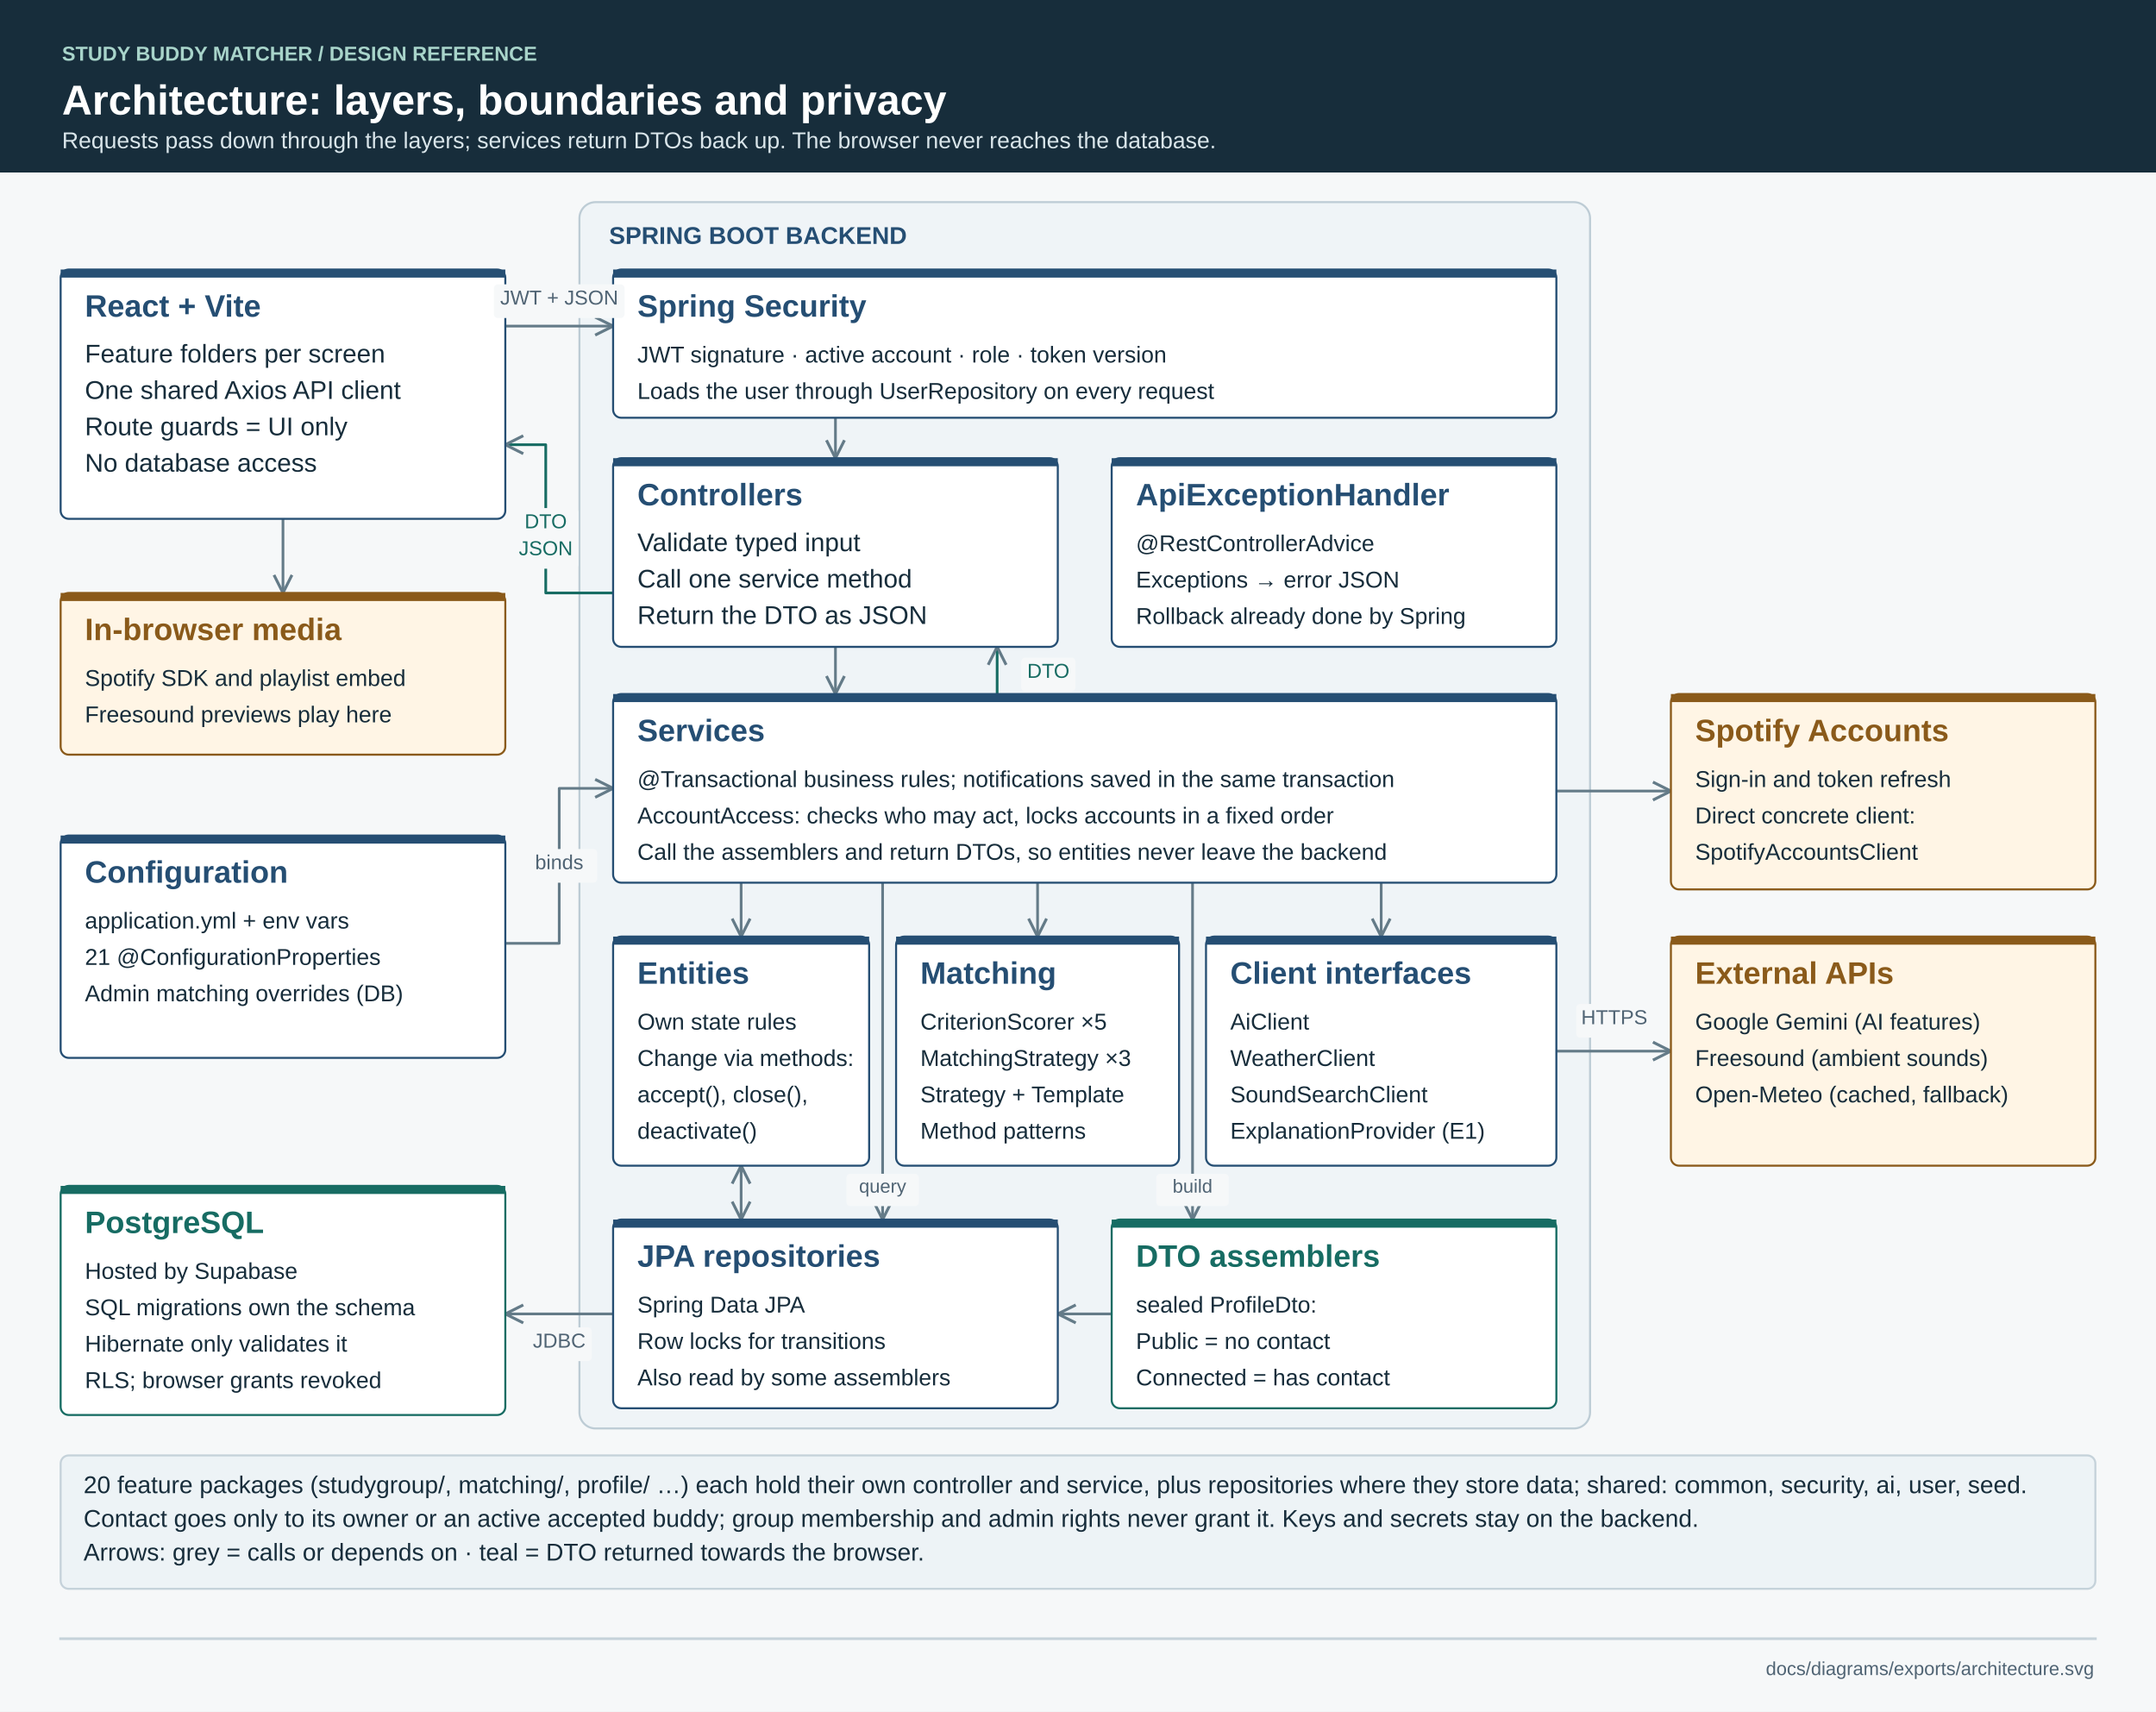
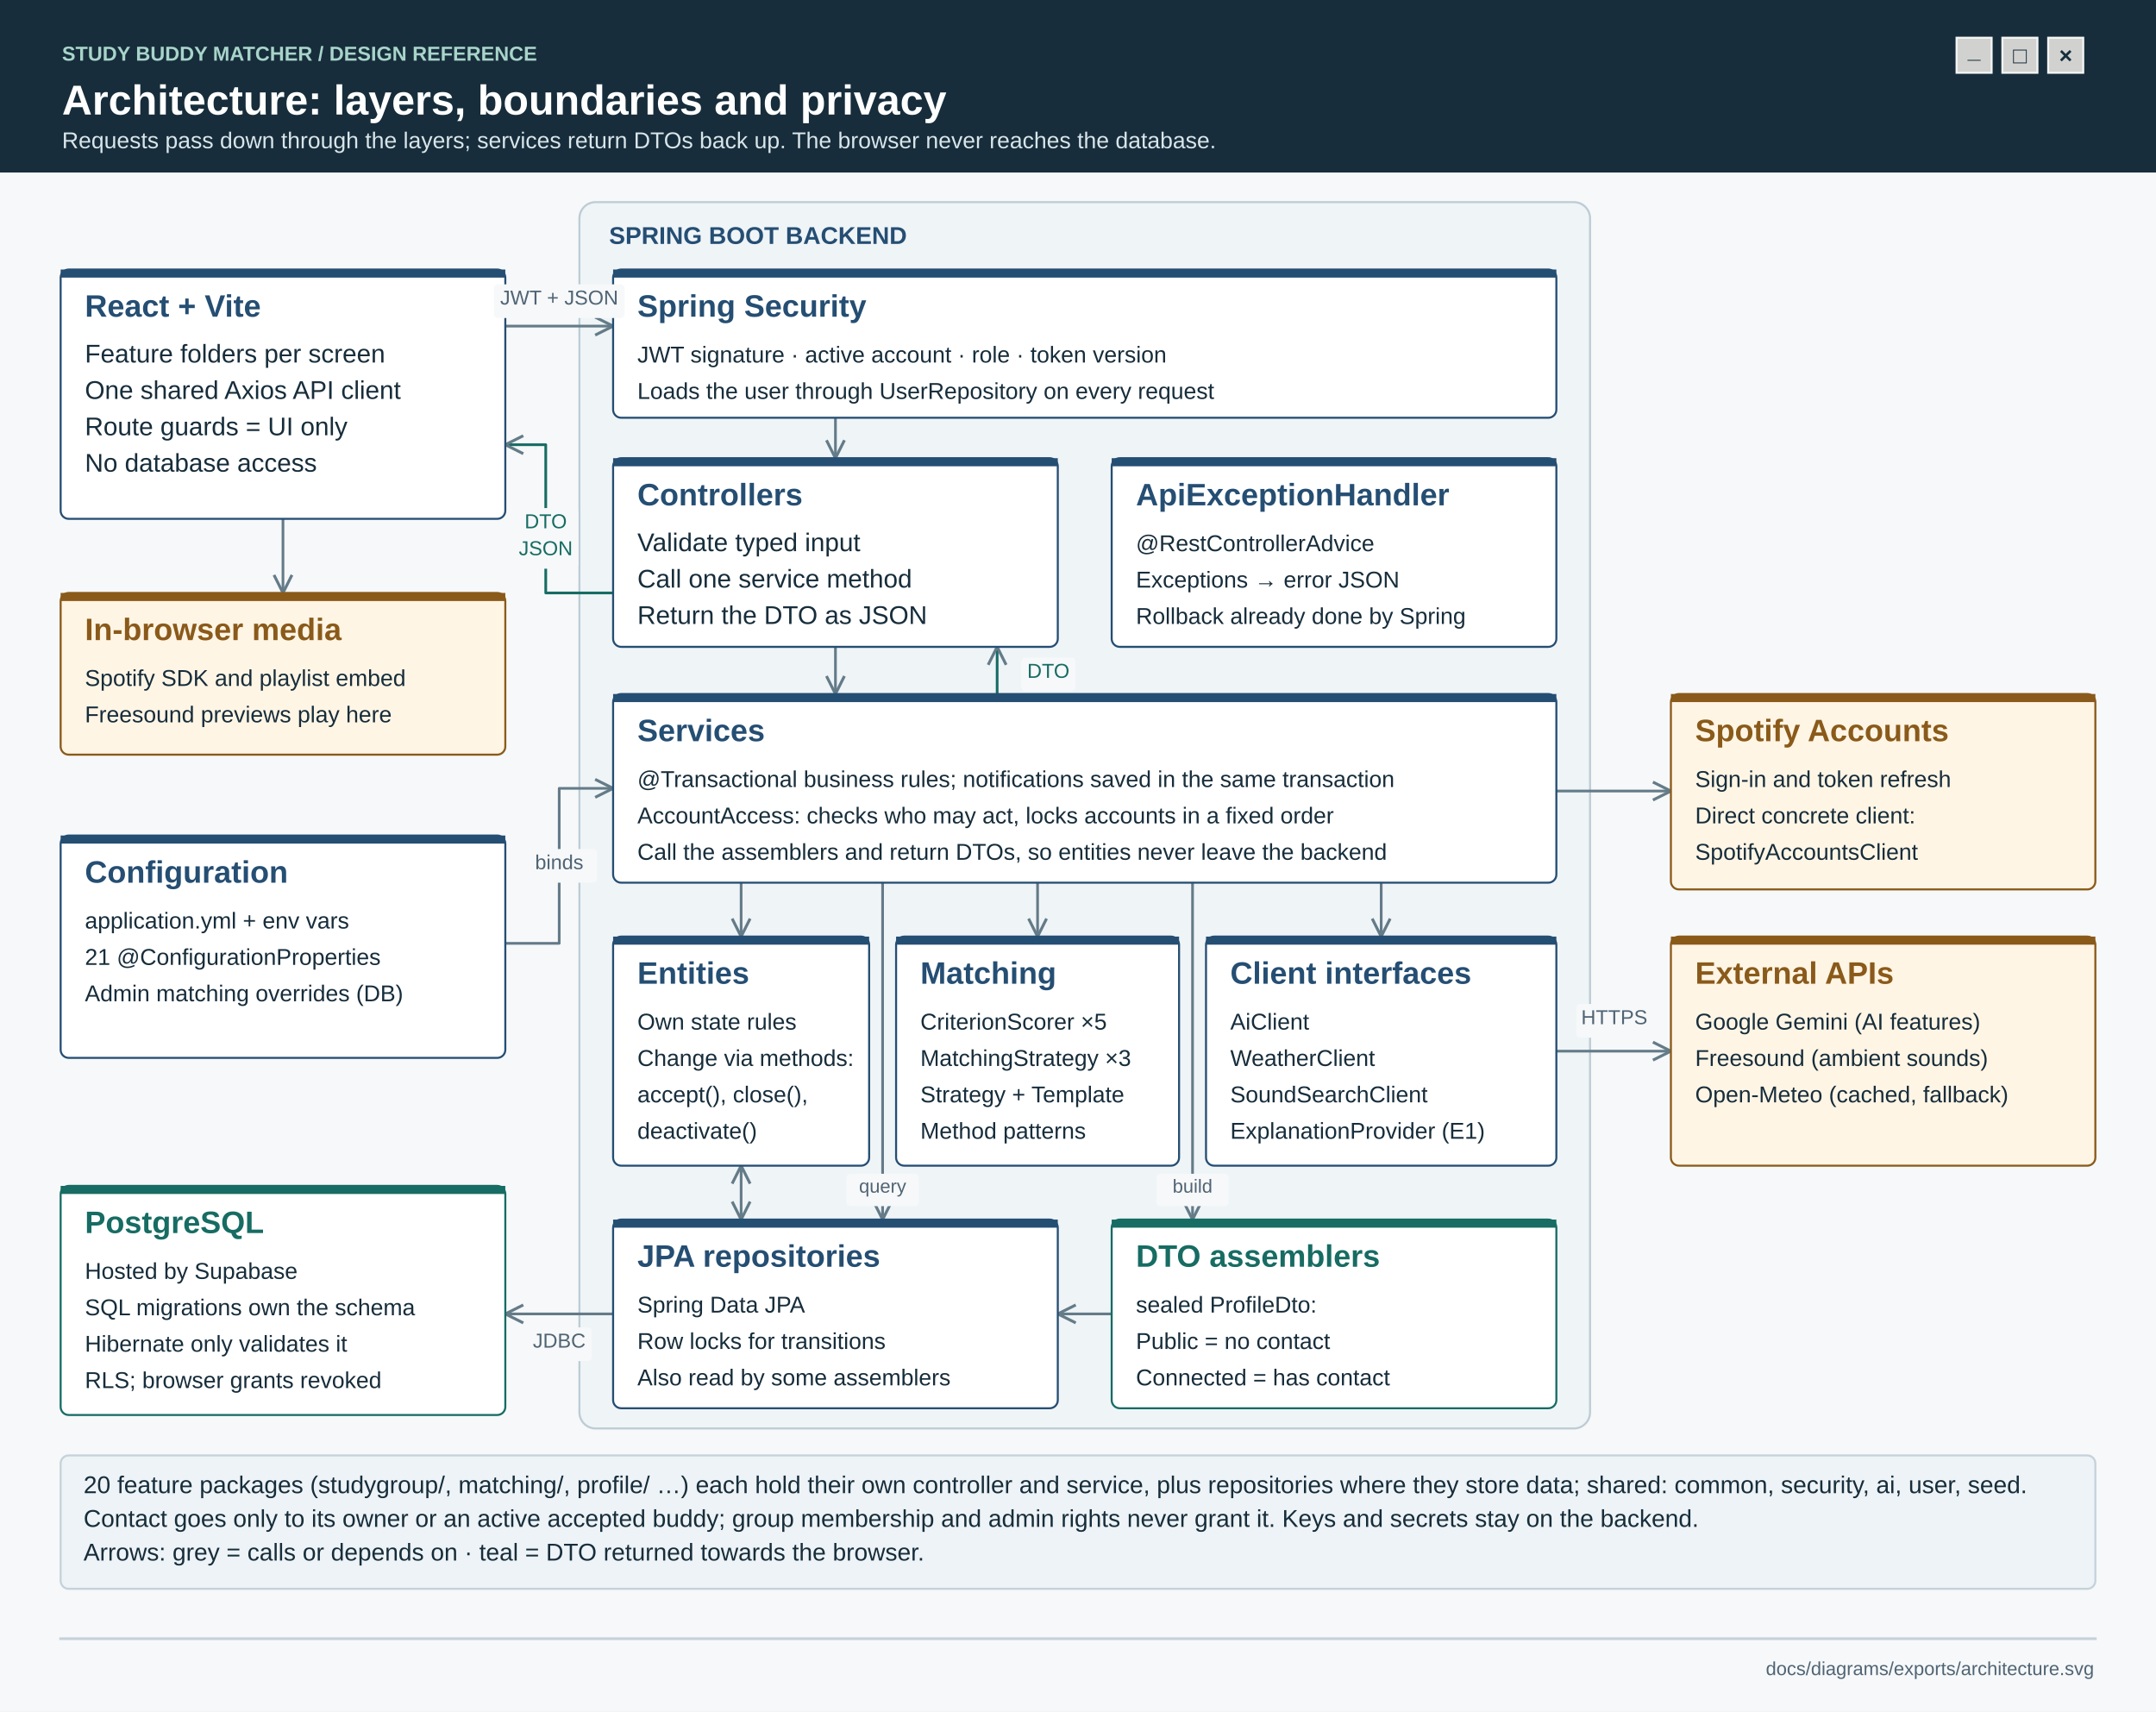
<svg xmlns="http://www.w3.org/2000/svg" width="1600" height="1270" viewBox="0 0 1600 1270" role="img" aria-labelledby="title description">
  <defs>
    <marker id="arrow" viewBox="0 0 12 12" refX="11" refY="6" markerWidth="8" markerHeight="8" orient="auto-start-reverse">
      <path d="M 1 1 L 11 6 L 1 11" fill="none" stroke="#647b88" stroke-width="1.6" />
+     </marker>
+     <marker id="solid" viewBox="0 0 12 12" refX="11" refY="6" markerWidth="9" markerHeight="9" orient="auto-start-reverse">
+       <path d="M 1 1 L 11 6 L 1 11 Z" fill="#647b88" stroke="#647b88" stroke-width="1" />
    </marker>
    <marker id="triangle" viewBox="0 0 14 14" refX="13" refY="7" markerWidth="12" markerHeight="12" orient="auto-start-reverse">
      <path d="M 1 1 L 13 7 L 1 13 Z" fill="white" stroke="#647b88" stroke-width="1.4" />
    </marker>
    <marker id="diamond" viewBox="0 0 16 12" refX="1" refY="6" markerWidth="13" markerHeight="10" orient="auto-start-reverse">
      <path d="M 1 6 L 8 1 L 15 6 L 8 11 Z" fill="#647b88" stroke="#647b88" />
    </marker>
  </defs>
  <g font-family="Tahoma, Verdana, Arial, sans-serif">
    <rect x="0" y="0" width="1600" height="1270" rx="0" fill="#f6f8f9" stroke="none" stroke-width="1.5" />
    <rect x="0" y="0" width="1600" height="128" rx="0" fill="#172d3b" stroke="none" stroke-width="1.5" />
+     <rect x="1452" y="28" width="26" height="26" rx="0" fill="#d1d2d0" stroke="#f4f5f4" stroke-width="1.5" />
+     <text x="1465" y="43" font-size="17" fill="#172d3b" font-weight="700" text-anchor="middle">_</text>
+     <rect x="1486" y="28" width="26" height="26" rx="0" fill="#d1d2d0" stroke="#f4f5f4" stroke-width="1.5" />
+     <text x="1499" y="47" font-size="17" fill="#172d3b" font-weight="700" text-anchor="middle">□</text>
+     <rect x="1520" y="28" width="26" height="26" rx="0" fill="#d1d2d0" stroke="#f4f5f4" stroke-width="1.5" />
+     <text x="1533" y="47" font-size="17" fill="#172d3b" font-weight="700" text-anchor="middle">×</text>
    <rect x="430" y="150" width="750" height="910" rx="12" fill="#eff4f7" stroke="#bdccd5" stroke-width="1.5" />
    <polyline points="44,1216 1556,1216" fill="none" stroke="#c5d2da" stroke-width="2" stroke-linejoin="round" />
    <polyline points="375,242 455,242" fill="none" stroke="#647b88" stroke-width="2" stroke-linejoin="round" marker-end="url(#arrow)" />
    <polyline points="620,310 620,340" fill="none" stroke="#647b88" stroke-width="2" stroke-linejoin="round" marker-end="url(#arrow)" />
    <polyline points="620,480 620,515" fill="none" stroke="#647b88" stroke-width="2" stroke-linejoin="round" marker-end="url(#arrow)" />
    <polyline points="550,655 550,695" fill="none" stroke="#647b88" stroke-width="2" stroke-linejoin="round" marker-end="url(#arrow)" />
    <polyline points="770,655 770,695" fill="none" stroke="#647b88" stroke-width="2" stroke-linejoin="round" marker-end="url(#arrow)" />
    <polyline points="1025,655 1025,695" fill="none" stroke="#647b88" stroke-width="2" stroke-linejoin="round" marker-end="url(#arrow)" />
    <polyline points="655,655 655,905" fill="none" stroke="#647b88" stroke-width="2" stroke-linejoin="round" marker-end="url(#arrow)" />
    <polyline points="885,655 885,905" fill="none" stroke="#647b88" stroke-width="2" stroke-linejoin="round" marker-end="url(#arrow)" />
    <polyline points="550,865 550,905" fill="none" stroke="#647b88" stroke-width="2" stroke-linejoin="round" marker-end="url(#arrow)" marker-start="url(#arrow)" />
    <polyline points="825,975 785,975" fill="none" stroke="#647b88" stroke-width="2" stroke-linejoin="round" marker-end="url(#arrow)" />
    <polyline points="455,975 375,975" fill="none" stroke="#647b88" stroke-width="2" stroke-linejoin="round" marker-end="url(#arrow)" />
    <polyline points="375,700 415,700 415,585 455,585" fill="none" stroke="#647b88" stroke-width="2" stroke-linejoin="round" marker-end="url(#arrow)" />
    <polyline points="210,385 210,440" fill="none" stroke="#647b88" stroke-width="2" stroke-linejoin="round" marker-end="url(#arrow)" />
    <polyline points="1155,587 1240,587" fill="none" stroke="#647b88" stroke-width="2" stroke-linejoin="round" marker-end="url(#arrow)" />
    <polyline points="1155,780 1240,780" fill="none" stroke="#647b88" stroke-width="2" stroke-linejoin="round" marker-end="url(#arrow)" />
    <polyline points="740,515 740,480" fill="none" stroke="#176c63" stroke-width="2" stroke-linejoin="round" marker-end="url(#arrow)" />
    <polyline points="455,440 405,440 405,330 375,330" fill="none" stroke="#176c63" stroke-width="2" stroke-linejoin="round" marker-end="url(#arrow)" />
    <rect x="45" y="200" width="330" height="185" rx="6" fill="white" stroke="#254e73" stroke-width="1.5" data-node="box" />
    <rect x="45" y="200" width="330" height="6" rx="0" fill="#254e73" stroke="none" stroke-width="1.5" />
    <rect x="45" y="440" width="330" height="120" rx="6" fill="#fff5e5" stroke="#8a5a1a" stroke-width="1.5" data-node="box" />
    <rect x="45" y="440" width="330" height="6" rx="0" fill="#8a5a1a" stroke="none" stroke-width="1.5" />
    <rect x="45" y="620" width="330" height="165" rx="6" fill="white" stroke="#254e73" stroke-width="1.5" data-node="box" />
    <rect x="45" y="620" width="330" height="6" rx="0" fill="#254e73" stroke="none" stroke-width="1.5" />
    <rect x="45" y="880" width="330" height="170" rx="6" fill="white" stroke="#176c63" stroke-width="1.5" data-node="box" />
    <rect x="45" y="880" width="330" height="6" rx="0" fill="#176c63" stroke="none" stroke-width="1.5" />
    <rect x="455" y="200" width="700" height="110" rx="6" fill="white" stroke="#254e73" stroke-width="1.5" data-node="box" />
    <rect x="455" y="200" width="700" height="6" rx="0" fill="#254e73" stroke="none" stroke-width="1.5" />
    <rect x="455" y="340" width="330" height="140" rx="6" fill="white" stroke="#254e73" stroke-width="1.5" data-node="box" />
    <rect x="455" y="340" width="330" height="6" rx="0" fill="#254e73" stroke="none" stroke-width="1.5" />
    <rect x="825" y="340" width="330" height="140" rx="6" fill="white" stroke="#254e73" stroke-width="1.5" data-node="box" />
    <rect x="825" y="340" width="330" height="6" rx="0" fill="#254e73" stroke="none" stroke-width="1.5" />
    <rect x="455" y="515" width="700" height="140" rx="6" fill="white" stroke="#254e73" stroke-width="1.5" data-node="box" />
    <rect x="455" y="515" width="700" height="6" rx="0" fill="#254e73" stroke="none" stroke-width="1.5" />
    <rect x="455" y="695" width="190" height="170" rx="6" fill="white" stroke="#254e73" stroke-width="1.5" data-node="box" />
    <rect x="455" y="695" width="190" height="6" rx="0" fill="#254e73" stroke="none" stroke-width="1.5" />
    <rect x="665" y="695" width="210" height="170" rx="6" fill="white" stroke="#254e73" stroke-width="1.5" data-node="box" />
    <rect x="665" y="695" width="210" height="6" rx="0" fill="#254e73" stroke="none" stroke-width="1.5" />
    <rect x="895" y="695" width="260" height="170" rx="6" fill="white" stroke="#254e73" stroke-width="1.5" data-node="box" />
    <rect x="895" y="695" width="260" height="6" rx="0" fill="#254e73" stroke="none" stroke-width="1.5" />
    <rect x="455" y="905" width="330" height="140" rx="6" fill="white" stroke="#254e73" stroke-width="1.5" data-node="box" />
    <rect x="455" y="905" width="330" height="6" rx="0" fill="#254e73" stroke="none" stroke-width="1.5" />
    <rect x="825" y="905" width="330" height="140" rx="6" fill="white" stroke="#176c63" stroke-width="1.5" data-node="box" />
    <rect x="825" y="905" width="330" height="6" rx="0" fill="#176c63" stroke="none" stroke-width="1.5" />
    <rect x="1240" y="515" width="315" height="145" rx="6" fill="#fff5e5" stroke="#8a5a1a" stroke-width="1.5" data-node="box" />
    <rect x="1240" y="515" width="315" height="6" rx="0" fill="#8a5a1a" stroke="none" stroke-width="1.5" />
    <rect x="1240" y="695" width="315" height="170" rx="6" fill="#fff5e5" stroke="#8a5a1a" stroke-width="1.5" data-node="box" />
    <rect x="1240" y="695" width="315" height="6" rx="0" fill="#8a5a1a" stroke="none" stroke-width="1.5" />
    <rect x="45" y="1080" width="1510" height="99" rx="6" fill="#edf3f6" stroke="#c5d2da" stroke-width="1.5" />
    <text x="46" y="45" font-size="15" fill="#a8d4ca" font-weight="700" text-anchor="start">STUDY BUDDY MATCHER  /  DESIGN REFERENCE</text>
    <text x="46" y="85" font-size="31" fill="#ffffff" font-weight="700" text-anchor="start">Architecture: layers, boundaries and privacy</text>
    <text x="46" y="110" font-size="17" fill="#d9e5ea" font-weight="400" text-anchor="start">Requests pass down through the layers; services return DTOs back up. The browser never reaches the database.</text>
    <text x="1554" y="1243" font-size="14" fill="#506474" font-weight="400" text-anchor="end">docs/diagrams/exports/architecture.svg</text>
    <text x="452" y="181" font-size="18" fill="#254e73" font-weight="700" text-anchor="start">SPRING BOOT BACKEND</text>
    <text x="63" y="235" font-size="23" fill="#254e73" font-weight="700" text-anchor="start">React + Vite</text>
    <text x="63" y="269" font-size="19" fill="#172d3b" font-weight="400" text-anchor="start">Feature folders per screen</text>
    <text x="63" y="296" font-size="19" fill="#172d3b" font-weight="400" text-anchor="start">One shared Axios API client</text>
    <text x="63" y="323" font-size="19" fill="#172d3b" font-weight="400" text-anchor="start">Route guards = UI only</text>
    <text x="63" y="350" font-size="19" fill="#172d3b" font-weight="400" text-anchor="start">No database access</text>
    <text x="63" y="475" font-size="23" fill="#8a5a1a" font-weight="700" text-anchor="start">In-browser media</text>
    <text x="63" y="509" font-size="17" fill="#172d3b" font-weight="400" text-anchor="start">Spotify SDK and playlist embed</text>
    <text x="63" y="536" font-size="17" fill="#172d3b" font-weight="400" text-anchor="start">Freesound previews play here</text>
    <text x="63" y="655" font-size="23" fill="#254e73" font-weight="700" text-anchor="start">Configuration</text>
    <text x="63" y="689" font-size="17" fill="#172d3b" font-weight="400" text-anchor="start">application.yml + env vars</text>
    <text x="63" y="716" font-size="17" fill="#172d3b" font-weight="400" text-anchor="start">21 @ConfigurationProperties</text>
    <text x="63" y="743" font-size="17" fill="#172d3b" font-weight="400" text-anchor="start">Admin matching overrides (DB)</text>
    <text x="63" y="915" font-size="23" fill="#176c63" font-weight="700" text-anchor="start">PostgreSQL</text>
    <text x="63" y="949" font-size="17" fill="#172d3b" font-weight="400" text-anchor="start">Hosted by Supabase</text>
    <text x="63" y="976" font-size="17" fill="#172d3b" font-weight="400" text-anchor="start">SQL migrations own the schema</text>
    <text x="63" y="1003" font-size="17" fill="#172d3b" font-weight="400" text-anchor="start">Hibernate only validates it</text>
    <text x="63" y="1030" font-size="17" fill="#172d3b" font-weight="400" text-anchor="start">RLS; browser grants revoked</text>
    <text x="473" y="235" font-size="23" fill="#254e73" font-weight="700" text-anchor="start">Spring Security</text>
    <text x="473" y="269" font-size="17" fill="#172d3b" font-weight="400" text-anchor="start">JWT signature · active account · role · token version</text>
    <text x="473" y="296" font-size="17" fill="#172d3b" font-weight="400" text-anchor="start">Loads the user through UserRepository on every request</text>
    <text x="473" y="375" font-size="23" fill="#254e73" font-weight="700" text-anchor="start">Controllers</text>
    <text x="473" y="409" font-size="19" fill="#172d3b" font-weight="400" text-anchor="start">Validate typed input</text>
    <text x="473" y="436" font-size="19" fill="#172d3b" font-weight="400" text-anchor="start">Call one service method</text>
    <text x="473" y="463" font-size="19" fill="#172d3b" font-weight="400" text-anchor="start">Return the DTO as JSON</text>
    <text x="843" y="375" font-size="23" fill="#254e73" font-weight="700" text-anchor="start">ApiExceptionHandler</text>
    <text x="843" y="409" font-size="17" fill="#172d3b" font-weight="400" text-anchor="start">@RestControllerAdvice</text>
    <text x="843" y="436" font-size="17" fill="#172d3b" font-weight="400" text-anchor="start">Exceptions → error JSON</text>
    <text x="843" y="463" font-size="17" fill="#172d3b" font-weight="400" text-anchor="start">Rollback already done by Spring</text>
    <text x="473" y="550" font-size="23" fill="#254e73" font-weight="700" text-anchor="start">Services</text>
    <text x="473" y="584" font-size="17" fill="#172d3b" font-weight="400" text-anchor="start">@Transactional business rules; notifications saved in the same transaction</text>
    <text x="473" y="611" font-size="17" fill="#172d3b" font-weight="400" text-anchor="start">AccountAccess: checks who may act, locks accounts in a fixed order</text>
    <text x="473" y="638" font-size="17" fill="#172d3b" font-weight="400" text-anchor="start">Call the assemblers and return DTOs, so entities never leave the backend</text>
    <text x="473" y="730" font-size="23" fill="#254e73" font-weight="700" text-anchor="start">Entities</text>
    <text x="473" y="764" font-size="17" fill="#172d3b" font-weight="400" text-anchor="start">Own state rules</text>
    <text x="473" y="791" font-size="17" fill="#172d3b" font-weight="400" text-anchor="start">Change via methods:</text>
    <text x="473" y="818" font-size="17" fill="#172d3b" font-weight="400" text-anchor="start">accept(), close(),</text>
    <text x="473" y="845" font-size="17" fill="#172d3b" font-weight="400" text-anchor="start">deactivate()</text>
    <text x="683" y="730" font-size="23" fill="#254e73" font-weight="700" text-anchor="start">Matching</text>
    <text x="683" y="764" font-size="17" fill="#172d3b" font-weight="400" text-anchor="start">CriterionScorer ×5</text>
    <text x="683" y="791" font-size="17" fill="#172d3b" font-weight="400" text-anchor="start">MatchingStrategy ×3</text>
    <text x="683" y="818" font-size="17" fill="#172d3b" font-weight="400" text-anchor="start">Strategy + Template</text>
    <text x="683" y="845" font-size="17" fill="#172d3b" font-weight="400" text-anchor="start">Method patterns</text>
    <text x="913" y="730" font-size="23" fill="#254e73" font-weight="700" text-anchor="start">Client interfaces</text>
    <text x="913" y="764" font-size="17" fill="#172d3b" font-weight="400" text-anchor="start">AiClient</text>
    <text x="913" y="791" font-size="17" fill="#172d3b" font-weight="400" text-anchor="start">WeatherClient</text>
    <text x="913" y="818" font-size="17" fill="#172d3b" font-weight="400" text-anchor="start">SoundSearchClient</text>
    <text x="913" y="845" font-size="17" fill="#172d3b" font-weight="400" text-anchor="start">ExplanationProvider (E1)</text>
    <text x="473" y="940" font-size="23" fill="#254e73" font-weight="700" text-anchor="start">JPA repositories</text>
    <text x="473" y="974" font-size="17" fill="#172d3b" font-weight="400" text-anchor="start">Spring Data JPA</text>
    <text x="473" y="1001" font-size="17" fill="#172d3b" font-weight="400" text-anchor="start">Row locks for transitions</text>
    <text x="473" y="1028" font-size="17" fill="#172d3b" font-weight="400" text-anchor="start">Also read by some assemblers</text>
    <text x="843" y="940" font-size="23" fill="#176c63" font-weight="700" text-anchor="start">DTO assemblers</text>
    <text x="843" y="974" font-size="17" fill="#172d3b" font-weight="400" text-anchor="start">sealed ProfileDto:</text>
    <text x="843" y="1001" font-size="17" fill="#172d3b" font-weight="400" text-anchor="start">Public = no contact</text>
    <text x="843" y="1028" font-size="17" fill="#172d3b" font-weight="400" text-anchor="start">Connected = has contact</text>
    <text x="1258" y="550" font-size="23" fill="#8a5a1a" font-weight="700" text-anchor="start">Spotify Accounts</text>
    <text x="1258" y="584" font-size="17" fill="#172d3b" font-weight="400" text-anchor="start">Sign-in and token refresh</text>
    <text x="1258" y="611" font-size="17" fill="#172d3b" font-weight="400" text-anchor="start">Direct concrete client:</text>
    <text x="1258" y="638" font-size="17" fill="#172d3b" font-weight="400" text-anchor="start">SpotifyAccountsClient</text>
    <text x="1258" y="730" font-size="23" fill="#8a5a1a" font-weight="700" text-anchor="start">External APIs</text>
    <text x="1258" y="764" font-size="17" fill="#172d3b" font-weight="400" text-anchor="start">Google Gemini (AI features)</text>
    <text x="1258" y="791" font-size="17" fill="#172d3b" font-weight="400" text-anchor="start">Freesound (ambient sounds)</text>
    <text x="1258" y="818" font-size="17" fill="#172d3b" font-weight="400" text-anchor="start">Open-Meteo (cached, fallback)</text>
    <rect x="366.5" y="211" width="97.0" height="25" rx="3" fill="#f6f8f9" stroke="none" stroke-width="1.5" />
    <text x="415" y="226" font-size="15" fill="#506474" font-weight="400" text-anchor="middle">JWT + JSON</text>
    <rect x="628.1" y="871" width="53.8" height="24" rx="3" fill="#f6f8f9" stroke="none" stroke-width="1.5" />
    <text x="655" y="885" font-size="14" fill="#506474" font-weight="400" text-anchor="middle">query</text>
    <rect x="858.1" y="871" width="53.8" height="24" rx="3" fill="#f6f8f9" stroke="none" stroke-width="1.5" />
    <text x="885" y="885" font-size="14" fill="#506474" font-weight="400" text-anchor="middle">build</text>
    <rect x="390.8" y="985" width="48.4" height="25" rx="3" fill="#f6f8f9" stroke="none" stroke-width="1.5" />
    <text x="415" y="1000" font-size="15" fill="#506474" font-weight="400" text-anchor="middle">JDBC</text>
    <rect x="386.75" y="630" width="56.5" height="25" rx="3" fill="#f6f8f9" stroke="none" stroke-width="1.5" />
    <text x="415" y="645" font-size="15" fill="#506474" font-weight="400" text-anchor="middle">binds</text>
    <rect x="1169.75" y="745" width="56.5" height="25" rx="3" fill="#f6f8f9" stroke="none" stroke-width="1.5" />
    <text x="1198" y="760" font-size="15" fill="#506474" font-weight="400" text-anchor="middle">HTTPS</text>
    <rect x="757.85" y="488" width="40.3" height="25" rx="3" fill="#f6f8f9" stroke="none" stroke-width="1.5" />
    <text x="778" y="503" font-size="15" fill="#176c63" font-weight="400" text-anchor="middle">DTO</text>
    <rect x="380.8" y="377" width="48.4" height="45" rx="3" fill="#f6f8f9" stroke="none" stroke-width="1.5" />
    <text x="405" y="392" font-size="15" fill="#176c63" font-weight="400" text-anchor="middle">DTO</text>
    <text x="405" y="412" font-size="15" fill="#176c63" font-weight="400" text-anchor="middle">JSON</text>
    <text x="62" y="1108" font-size="18" fill="#172d3b" font-weight="400" text-anchor="start">20 feature packages (studygroup/, matching/, profile/ …) each hold their own controller and service, plus repositories where they store data; shared: common, security, ai, user, seed.</text>
    <text x="62" y="1133" font-size="18" fill="#172d3b" font-weight="400" text-anchor="start">Contact goes only to its owner or an active accepted buddy; group membership and admin rights never grant it. Keys and secrets stay on the backend.</text>
    <text x="62" y="1158" font-size="18" fill="#172d3b" font-weight="400" text-anchor="start">Arrows: grey = calls or depends on · teal = DTO returned towards the browser.</text>
  </g>
</svg>
